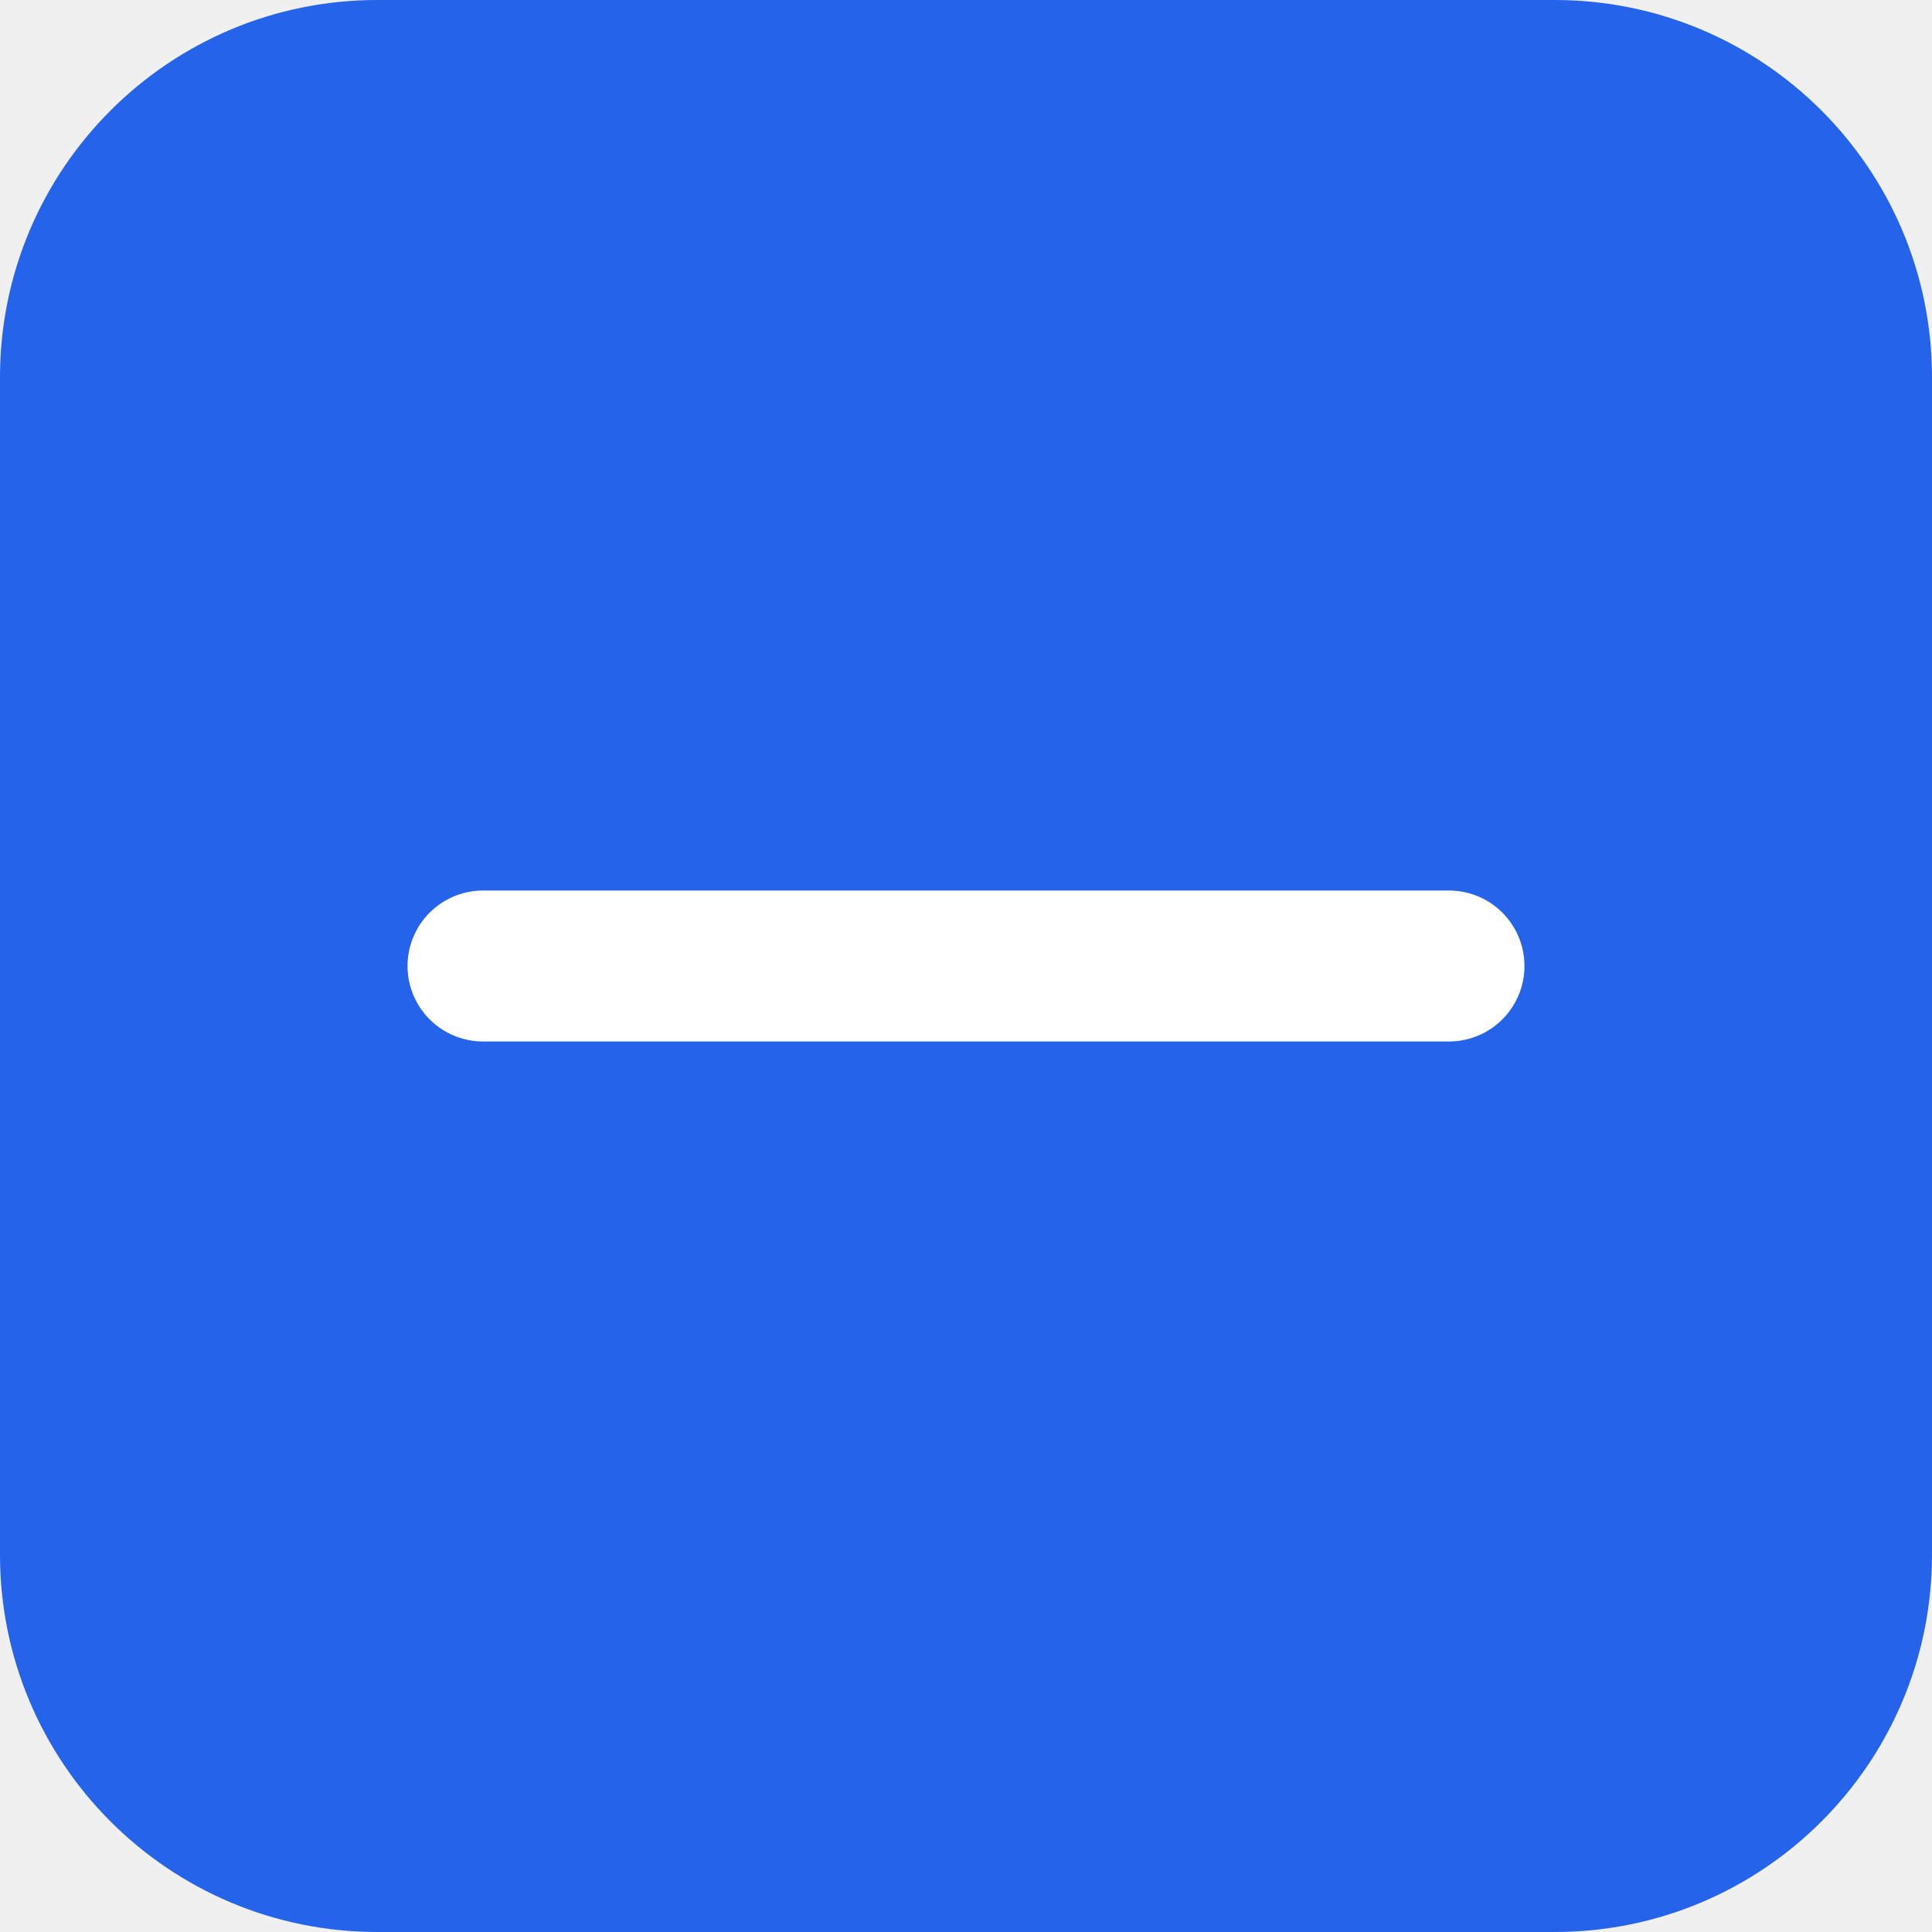
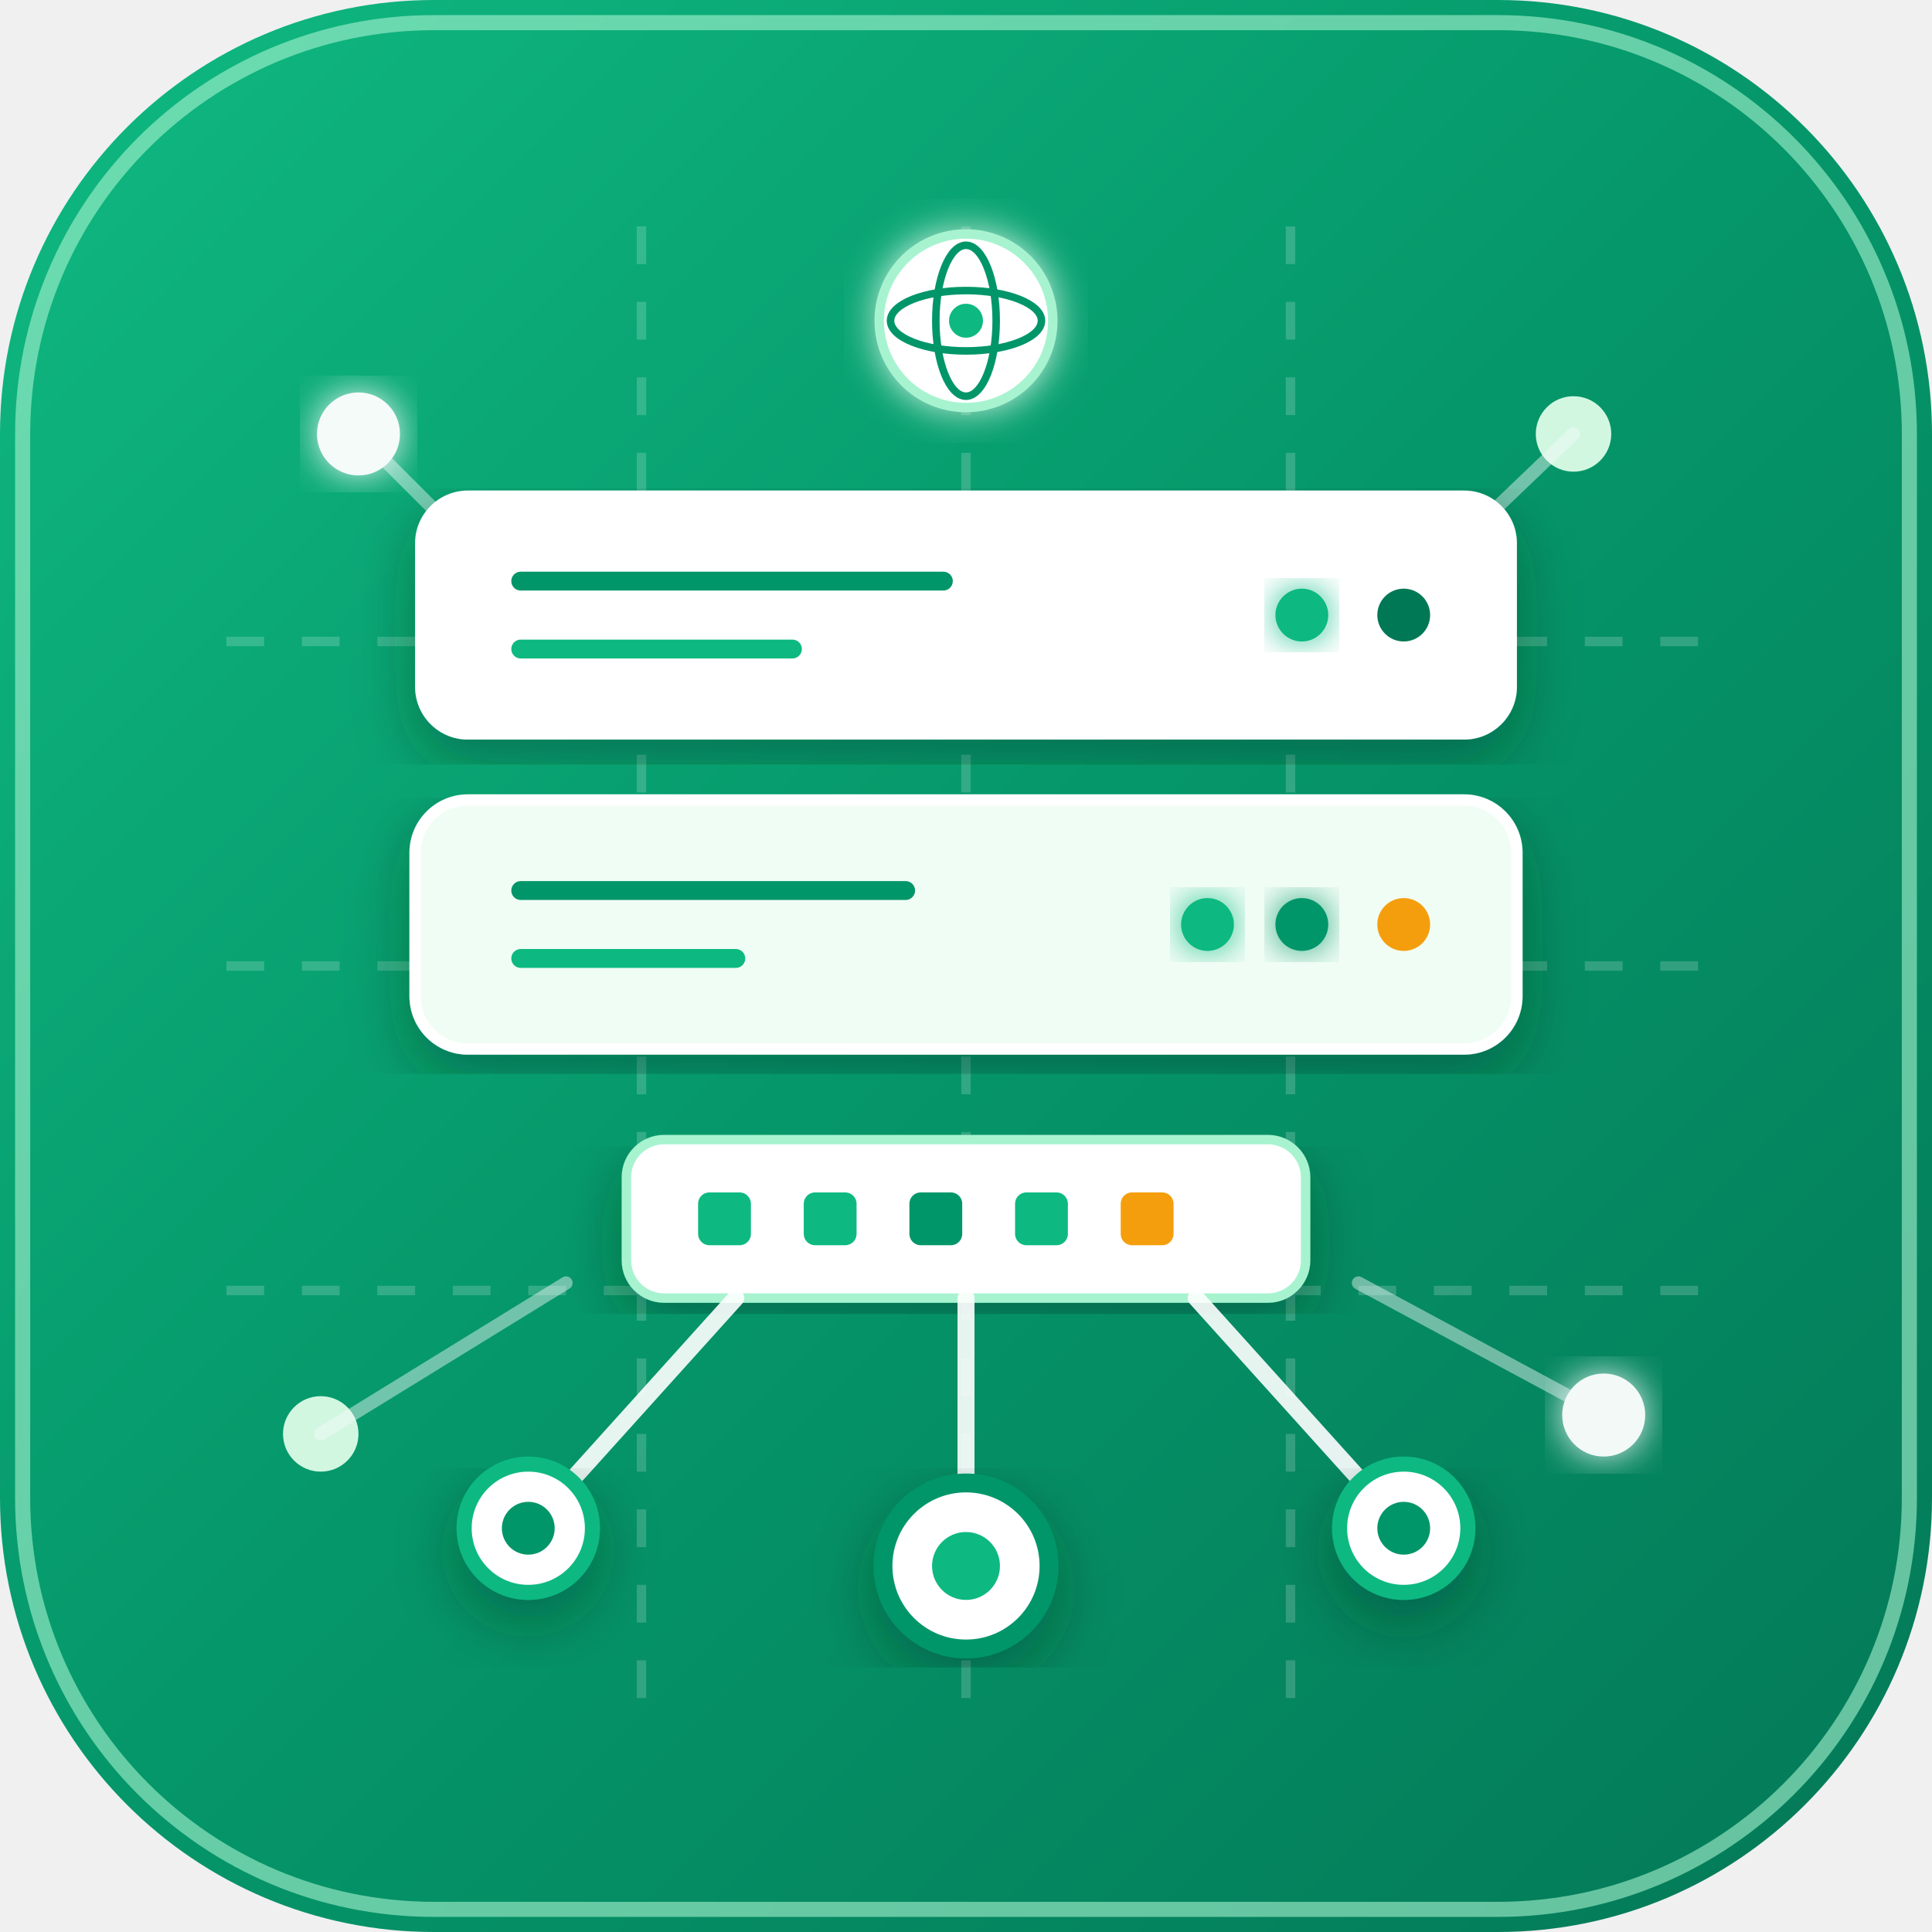
- <svg xmlns="http://www.w3.org/2000/svg" viewBox="0 0 512 512">
-   <rect width="512" height="512" fill="#2563eb" rx="100" ry="100" />
-   <path d="M128 256h256" stroke="white" stroke-width="40" stroke-linecap="round" />
+ <svg xmlns="http://www.w3.org/2000/svg" viewBox="0 0 512 512" width="100%" height="100%">
+   <defs>
+     <linearGradient id="bgGrad" x1="0%" y1="0%" x2="100%" y2="100%">
+       <stop offset="0%" stop-color="#10b981" />
+       <stop offset="50%" stop-color="#059669" />
+       <stop offset="100%" stop-color="#047857" />
+     </linearGradient>
+     <linearGradient id="serverGrad" x1="0%" y1="0%" x2="100%" y2="0%">
+       <stop offset="0%" stop-color="#064e3b" />
+       <stop offset="50%" stop-color="#065f46" />
+       <stop offset="100%" stop-color="#064e3b" />
+     </linearGradient>
+     <linearGradient id="limeGrad" x1="0%" y1="0%" x2="100%" y2="100%">
+       <stop offset="0%" stop-color="#fef08a" />
+       <stop offset="100%" stop-color="#bef264" />
+     </linearGradient>
+     <filter id="glow" x="-20%" y="-20%" width="140%" height="140%">
+       <feGaussianBlur stdDeviation="5" result="blur" />
+       <feComposite in="SourceGraphic" in2="blur" operator="over" />
+     </filter>
+     <filter id="shadow" x="-10%" y="-10%" width="120%" height="120%">
+       <feDropShadow dx="0" dy="6" stdDeviation="8" flood-color="#022c22" flood-opacity="0.35" />
+     </filter>
+   </defs>
+   <rect width="512" height="512" rx="115" ry="115" fill="url(#bgGrad)" />
+   <rect x="6" y="6" width="500" height="500" rx="109" ry="109" fill="none" stroke="#a7f3d0" stroke-opacity="0.6" stroke-width="4" />
+   <path d="M 60 170 H 452 M 60 256 H 452 M 60 342 H 452 M 170 60 V 452 M 256 60 V 452 M 342 60 V 452" stroke="#ffffff" stroke-opacity="0.18" stroke-width="2.5" stroke-dasharray="10 10" />
+   <g opacity="0.95">
+     <circle cx="95" cy="115" r="11" fill="#ffffff" filter="url(#glow)" />
+     <circle cx="417" cy="115" r="10" fill="#dcfce7" />
+     <circle cx="85" cy="380" r="10" fill="#dcfce7" />
+     <circle cx="425" cy="375" r="11" fill="#ffffff" filter="url(#glow)" />
+     <path d="M 95 115 L 140 160 M 417 115 L 370 160 M 85 380 L 150 340 M 425 375 L 360 340" stroke="#ffffff" stroke-width="3.5" stroke-opacity="0.45" stroke-linecap="round" />
+   </g>
+   <g filter="url(#shadow)">
+     <rect x="110" y="130" width="292" height="66" rx="14" fill="#ffffff" />
+     <line x1="138" y1="154" x2="250" y2="154" stroke="#059669" stroke-width="5" stroke-linecap="round" />
+     <line x1="138" y1="172" x2="210" y2="172" stroke="#10b981" stroke-width="5" stroke-linecap="round" />
+     <circle cx="345" cy="163" r="7" fill="#10b981" filter="url(#glow)" />
+     <circle cx="372" cy="163" r="7" fill="#047857" />
+   </g>
+   <g filter="url(#shadow)">
+     <rect x="110" y="212" width="292" height="66" rx="14" fill="#f0fdf4" stroke="#ffffff" stroke-width="3" />
+     <line x1="138" y1="236" x2="240" y2="236" stroke="#059669" stroke-width="5" stroke-linecap="round" />
+     <line x1="138" y1="254" x2="195" y2="254" stroke="#10b981" stroke-width="5" stroke-linecap="round" />
+     <circle cx="320" cy="245" r="7" fill="#10b981" filter="url(#glow)" />
+     <circle cx="345" cy="245" r="7" fill="#059669" filter="url(#glow)" />
+     <circle cx="372" cy="245" r="7" fill="#f59e0b" />
+   </g>
+   <g filter="url(#shadow)">
+     <rect x="166" y="302" width="180" height="42" rx="10" fill="#ffffff" stroke="#a7f3d0" stroke-width="2.5" />
+     <rect x="185" y="316" width="14" height="14" rx="3" fill="#10b981" />
+     <rect x="213" y="316" width="14" height="14" rx="3" fill="#10b981" />
+     <rect x="241" y="316" width="14" height="14" rx="3" fill="#059669" />
+     <rect x="269" y="316" width="14" height="14" rx="3" fill="#10b981" />
+     <rect x="297" y="316" width="14" height="14" rx="3" fill="#f59e0b" />
+   </g>
+   <path d="M 195 344 L 140 405 M 256 344 L 256 415 M 317 344 L 372 405" stroke="#ffffff" stroke-width="4.5" stroke-linecap="round" stroke-opacity="0.9" />
+   <g filter="url(#shadow)">
+     <circle cx="140" cy="405" r="17" fill="#ffffff" stroke="#10b981" stroke-width="4" />
+     <circle cx="140" cy="405" r="7" fill="#059669" />
+     <circle cx="256" cy="415" r="22" fill="#ffffff" stroke="#059669" stroke-width="5" />
+     <circle cx="256" cy="415" r="9" fill="#10b981" />
+     <circle cx="372" cy="405" r="17" fill="#ffffff" stroke="#10b981" stroke-width="4" />
+     <circle cx="372" cy="405" r="7" fill="#059669" />
+   </g>
+   <g transform="translate(256, 85)" filter="url(#glow)">
+     <circle cx="0" cy="0" r="23" fill="#ffffff" stroke="#a7f3d0" stroke-width="2.5" />
+     <ellipse cx="0" cy="0" rx="20" ry="8" fill="none" stroke="#059669" stroke-width="2" />
+     <ellipse cx="0" cy="0" rx="8" ry="20" fill="none" stroke="#059669" stroke-width="2" />
+     <circle cx="0" cy="0" r="4.5" fill="#10b981" />
+   </g>
</svg>
